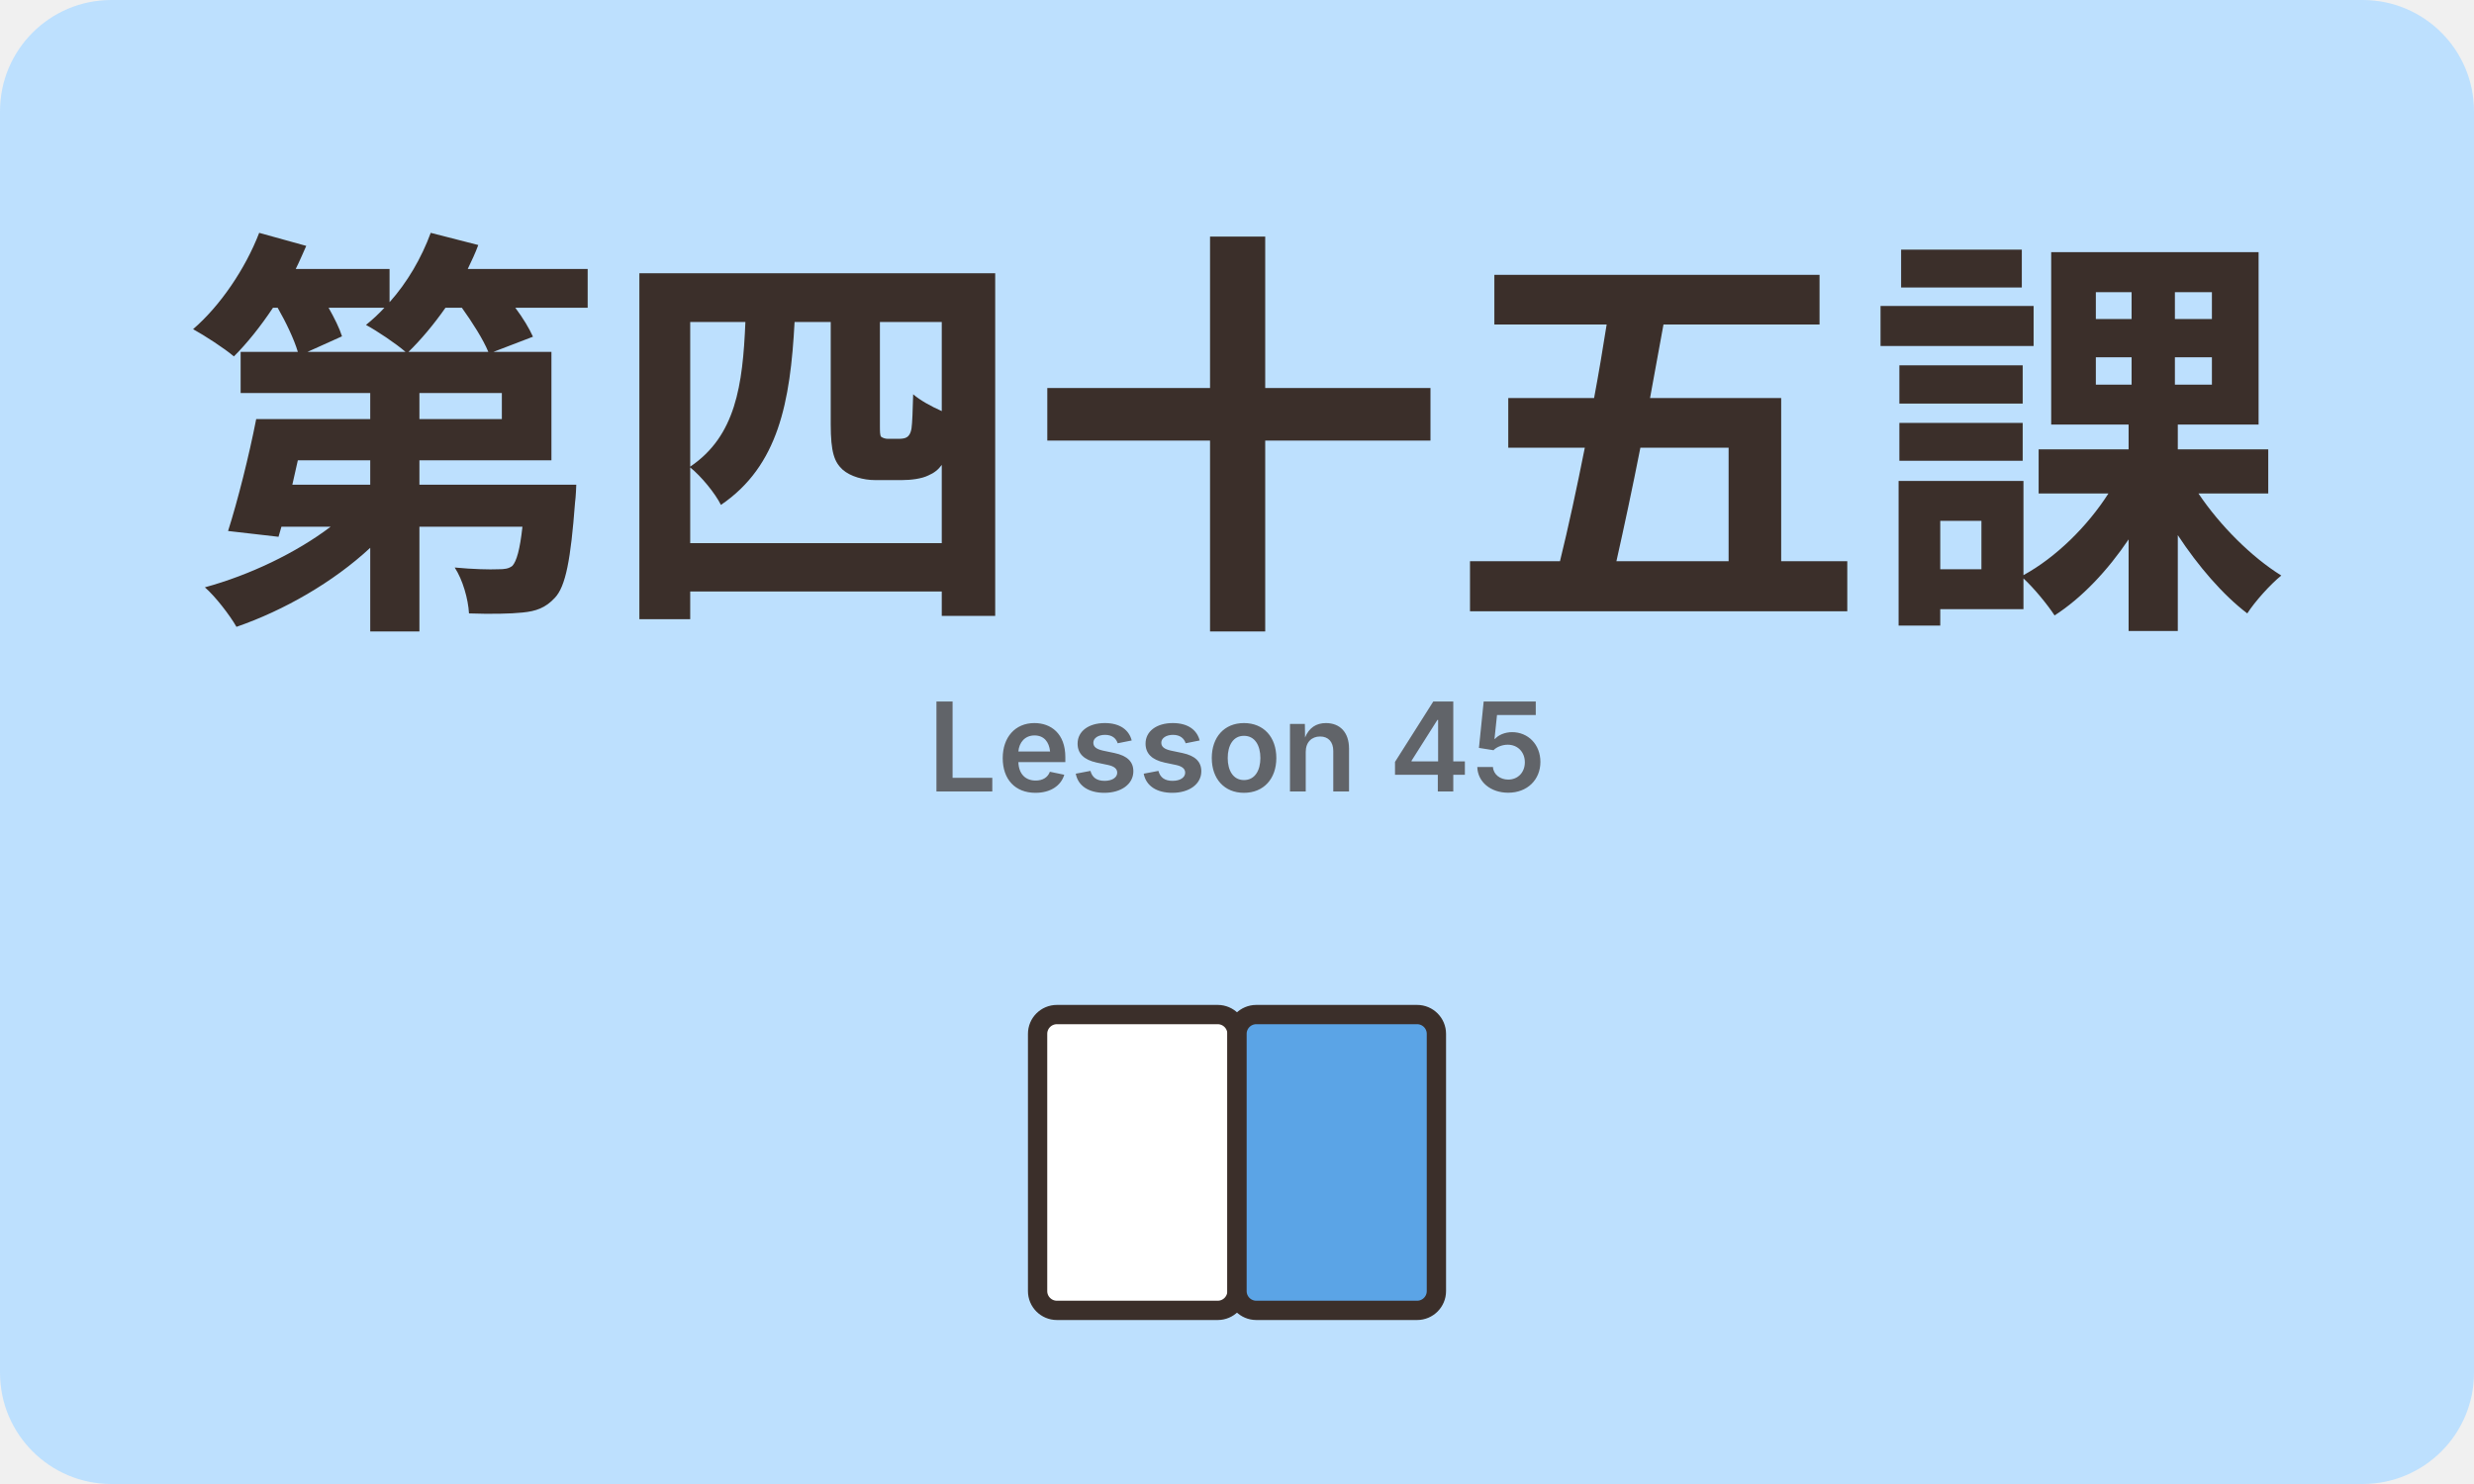
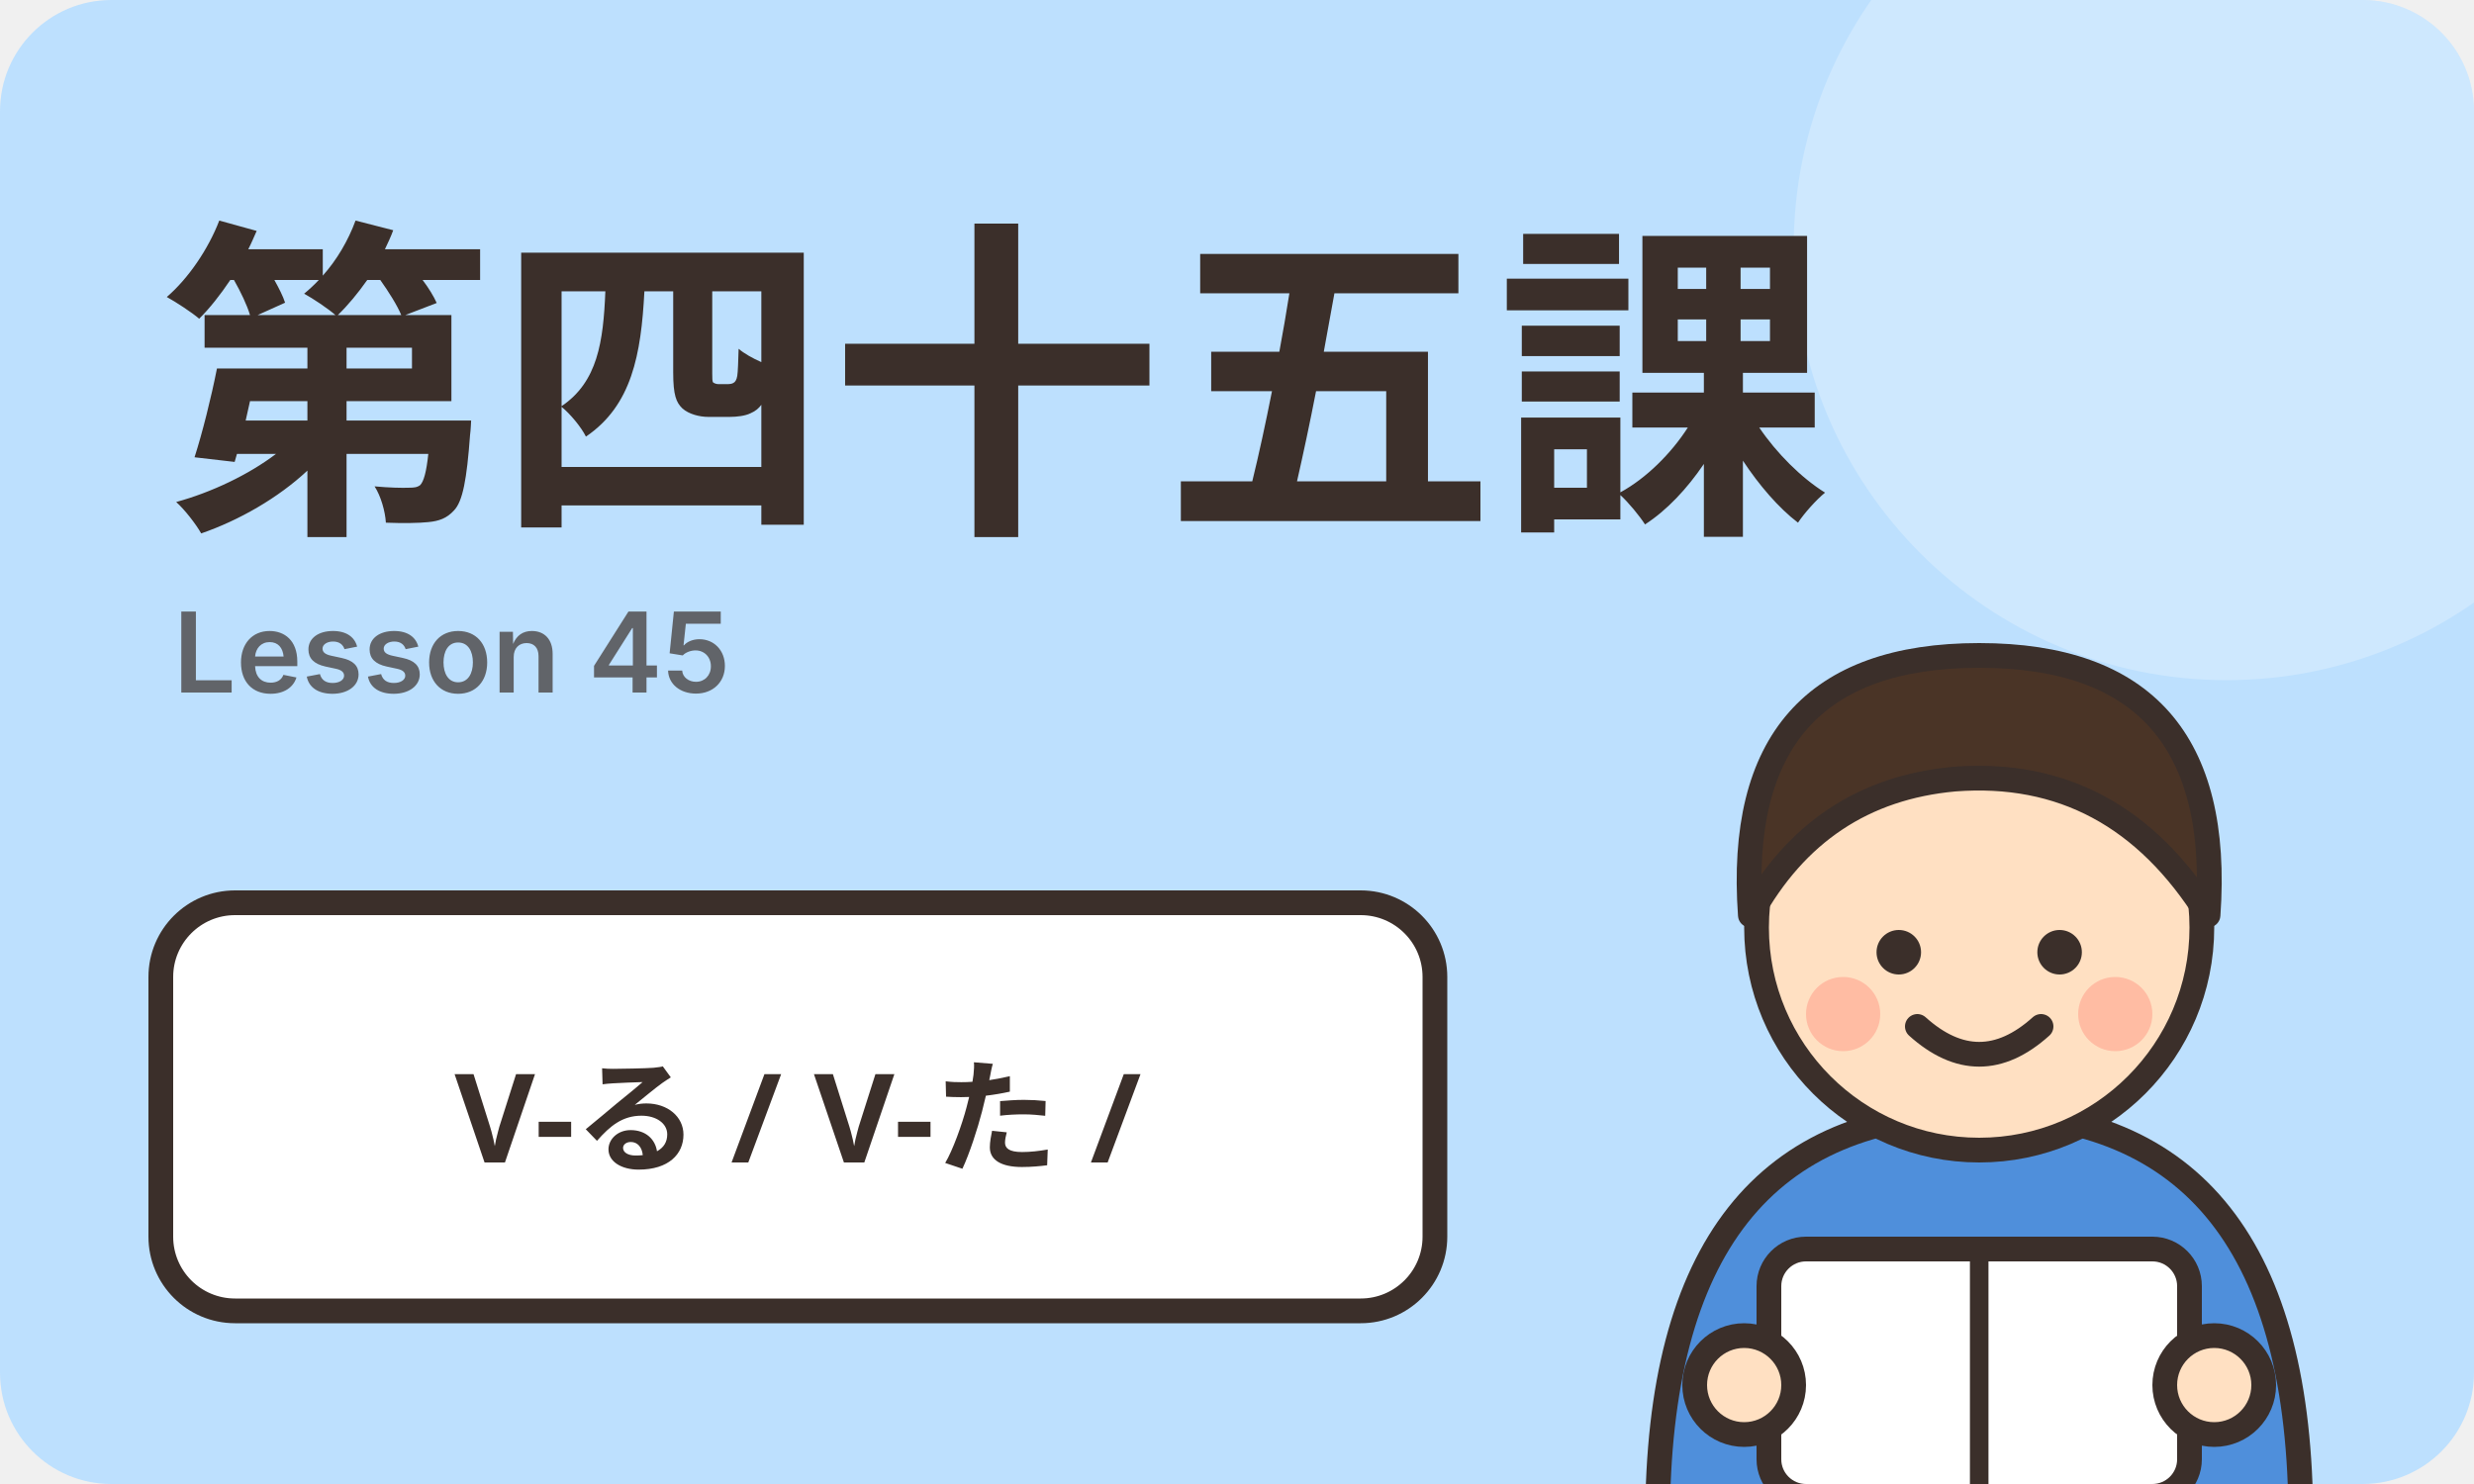
<svg xmlns="http://www.w3.org/2000/svg" viewBox="0 0 400 240" role="img" aria-label="Lesson 45">
-   <rect width="400" height="240" rx="18" fill="#BDE0FE" />
-   <text x="200" y="96" text-anchor="middle" font-size="68" font-weight="700" font-family="Noto Sans JP, Hiragino Sans, sans-serif" fill="#3b2f2a">第四十五課</text>
-   <text x="200" y="128" text-anchor="middle" font-size="20" font-weight="600" font-family="Inter, sans-serif" fill="#3b2f2a" opacity=".7">Lesson 45</text>
-   <g transform="translate(200 188) scale(.52) translate(-200 -278)">
-     <rect x="138" y="232" width="62" height="92" rx="6" fill="#fff" stroke="#3b2f2a" stroke-width="6" stroke-linejoin="round" stroke-linecap="round" />
-     <rect x="200" y="232" width="62" height="92" rx="6" fill="#5BA4E6" stroke="#3b2f2a" stroke-width="6" stroke-linejoin="round" stroke-linecap="round" />
+   <defs>
+     <clipPath id="c">
+       <rect width="400" height="240" rx="18" />
+     </clipPath>
+   </defs>
+   <g clip-path="url(#c)">
+     <rect width="400" height="240" fill="#BDE0FE" />
+     <circle cx="360" cy="40" r="70" fill="#fff" opacity=".25" />
+     <text x="26" y="82" font-size="54" font-weight="700" font-family="Noto Sans JP, Hiragino Sans, Yu Gothic, sans-serif" fill="#3b2f2a">第四十五課</text>
+     <text x="28" y="112" font-size="18" font-weight="600" font-family="Inter, sans-serif" fill="#3b2f2a" opacity=".7">Lesson 45</text>
+     <rect x="26" y="146" width="206" height="66" rx="12" fill="#fff" stroke="#3b2f2a" stroke-width="4" />
+     <text x="129" y="188" text-anchor="middle" font-size="20" font-weight="700" font-family="Noto Sans JP, Hiragino Sans, Yu Gothic, sans-serif" fill="#3b2f2a">V-る / V-た /</text>
+     <g transform="translate(320 150)">
+       <path d="M-52 96Q-52 30 0 30Q52 30 52 96Z" fill="#4F8FDB" stroke="#3b2f2a" stroke-width="4" stroke-linejoin="round" />
+       <circle r="36" fill="#FFE0C2" stroke="#3b2f2a" stroke-width="4" />
+       <path d="M-37 -2Q-40 -44 0 -44Q40 -44 37 -2Q22 -26 -4 -24Q-26 -22 -37 -2Z" fill="#4a3426" stroke="#3b2f2a" stroke-width="4" stroke-linejoin="round" />
+       <circle cx="-13" cy="4" r="3.6" fill="#3b2f2a" />
+       <circle cx="13" cy="4" r="3.6" fill="#3b2f2a" />
+       <circle cx="-22" cy="14" r="6" fill="#FF9E8A" opacity=".55" />
+       <circle cx="22" cy="14" r="6" fill="#FF9E8A" opacity=".55" />
+       <path d="M-10 16Q0 25 10 16" fill="none" stroke="#3b2f2a" stroke-width="4" stroke-linecap="round" />
+       <rect x="-34" y="52" width="68" height="40" rx="6" fill="#fff" stroke="#3b2f2a" stroke-width="4" />
+       <path d="M0 52V92" stroke="#3b2f2a" stroke-width="3" />
+       <circle cx="-38" cy="74" r="8" fill="#FFE0C2" stroke="#3b2f2a" stroke-width="4" />
+       <circle cx="38" cy="74" r="8" fill="#FFE0C2" stroke="#3b2f2a" stroke-width="4" />
+     </g>
  </g>
</svg>
